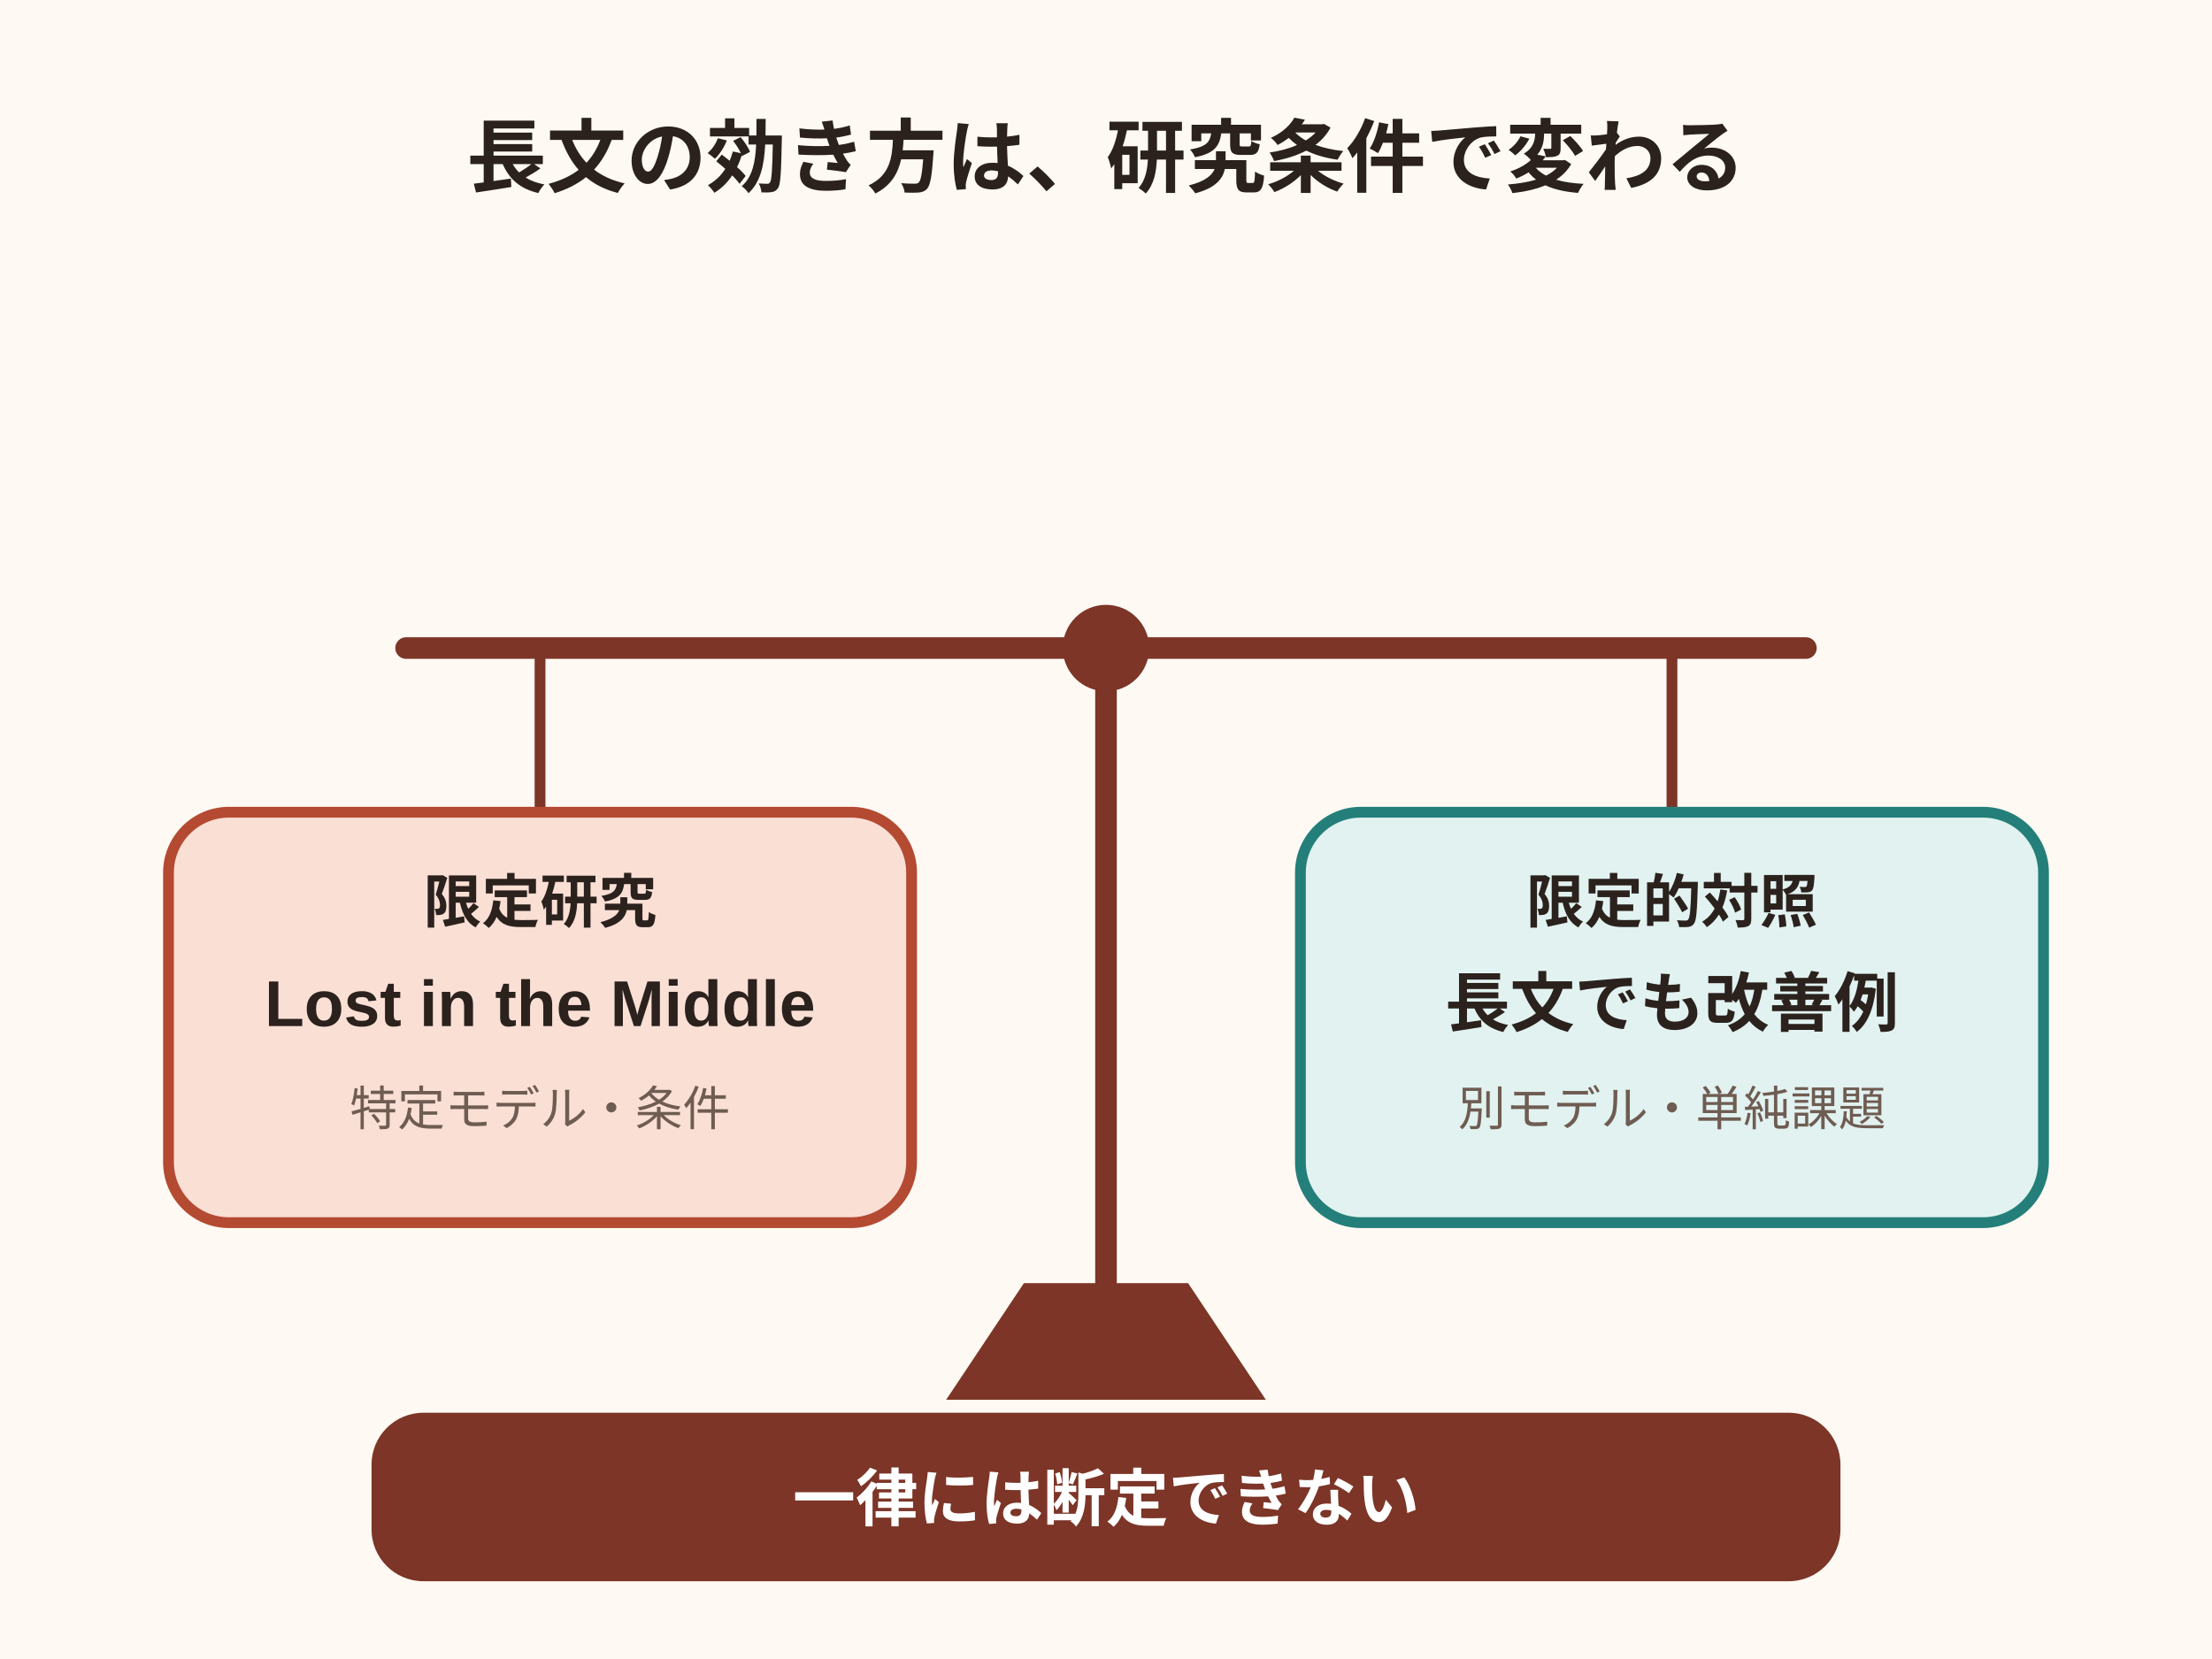
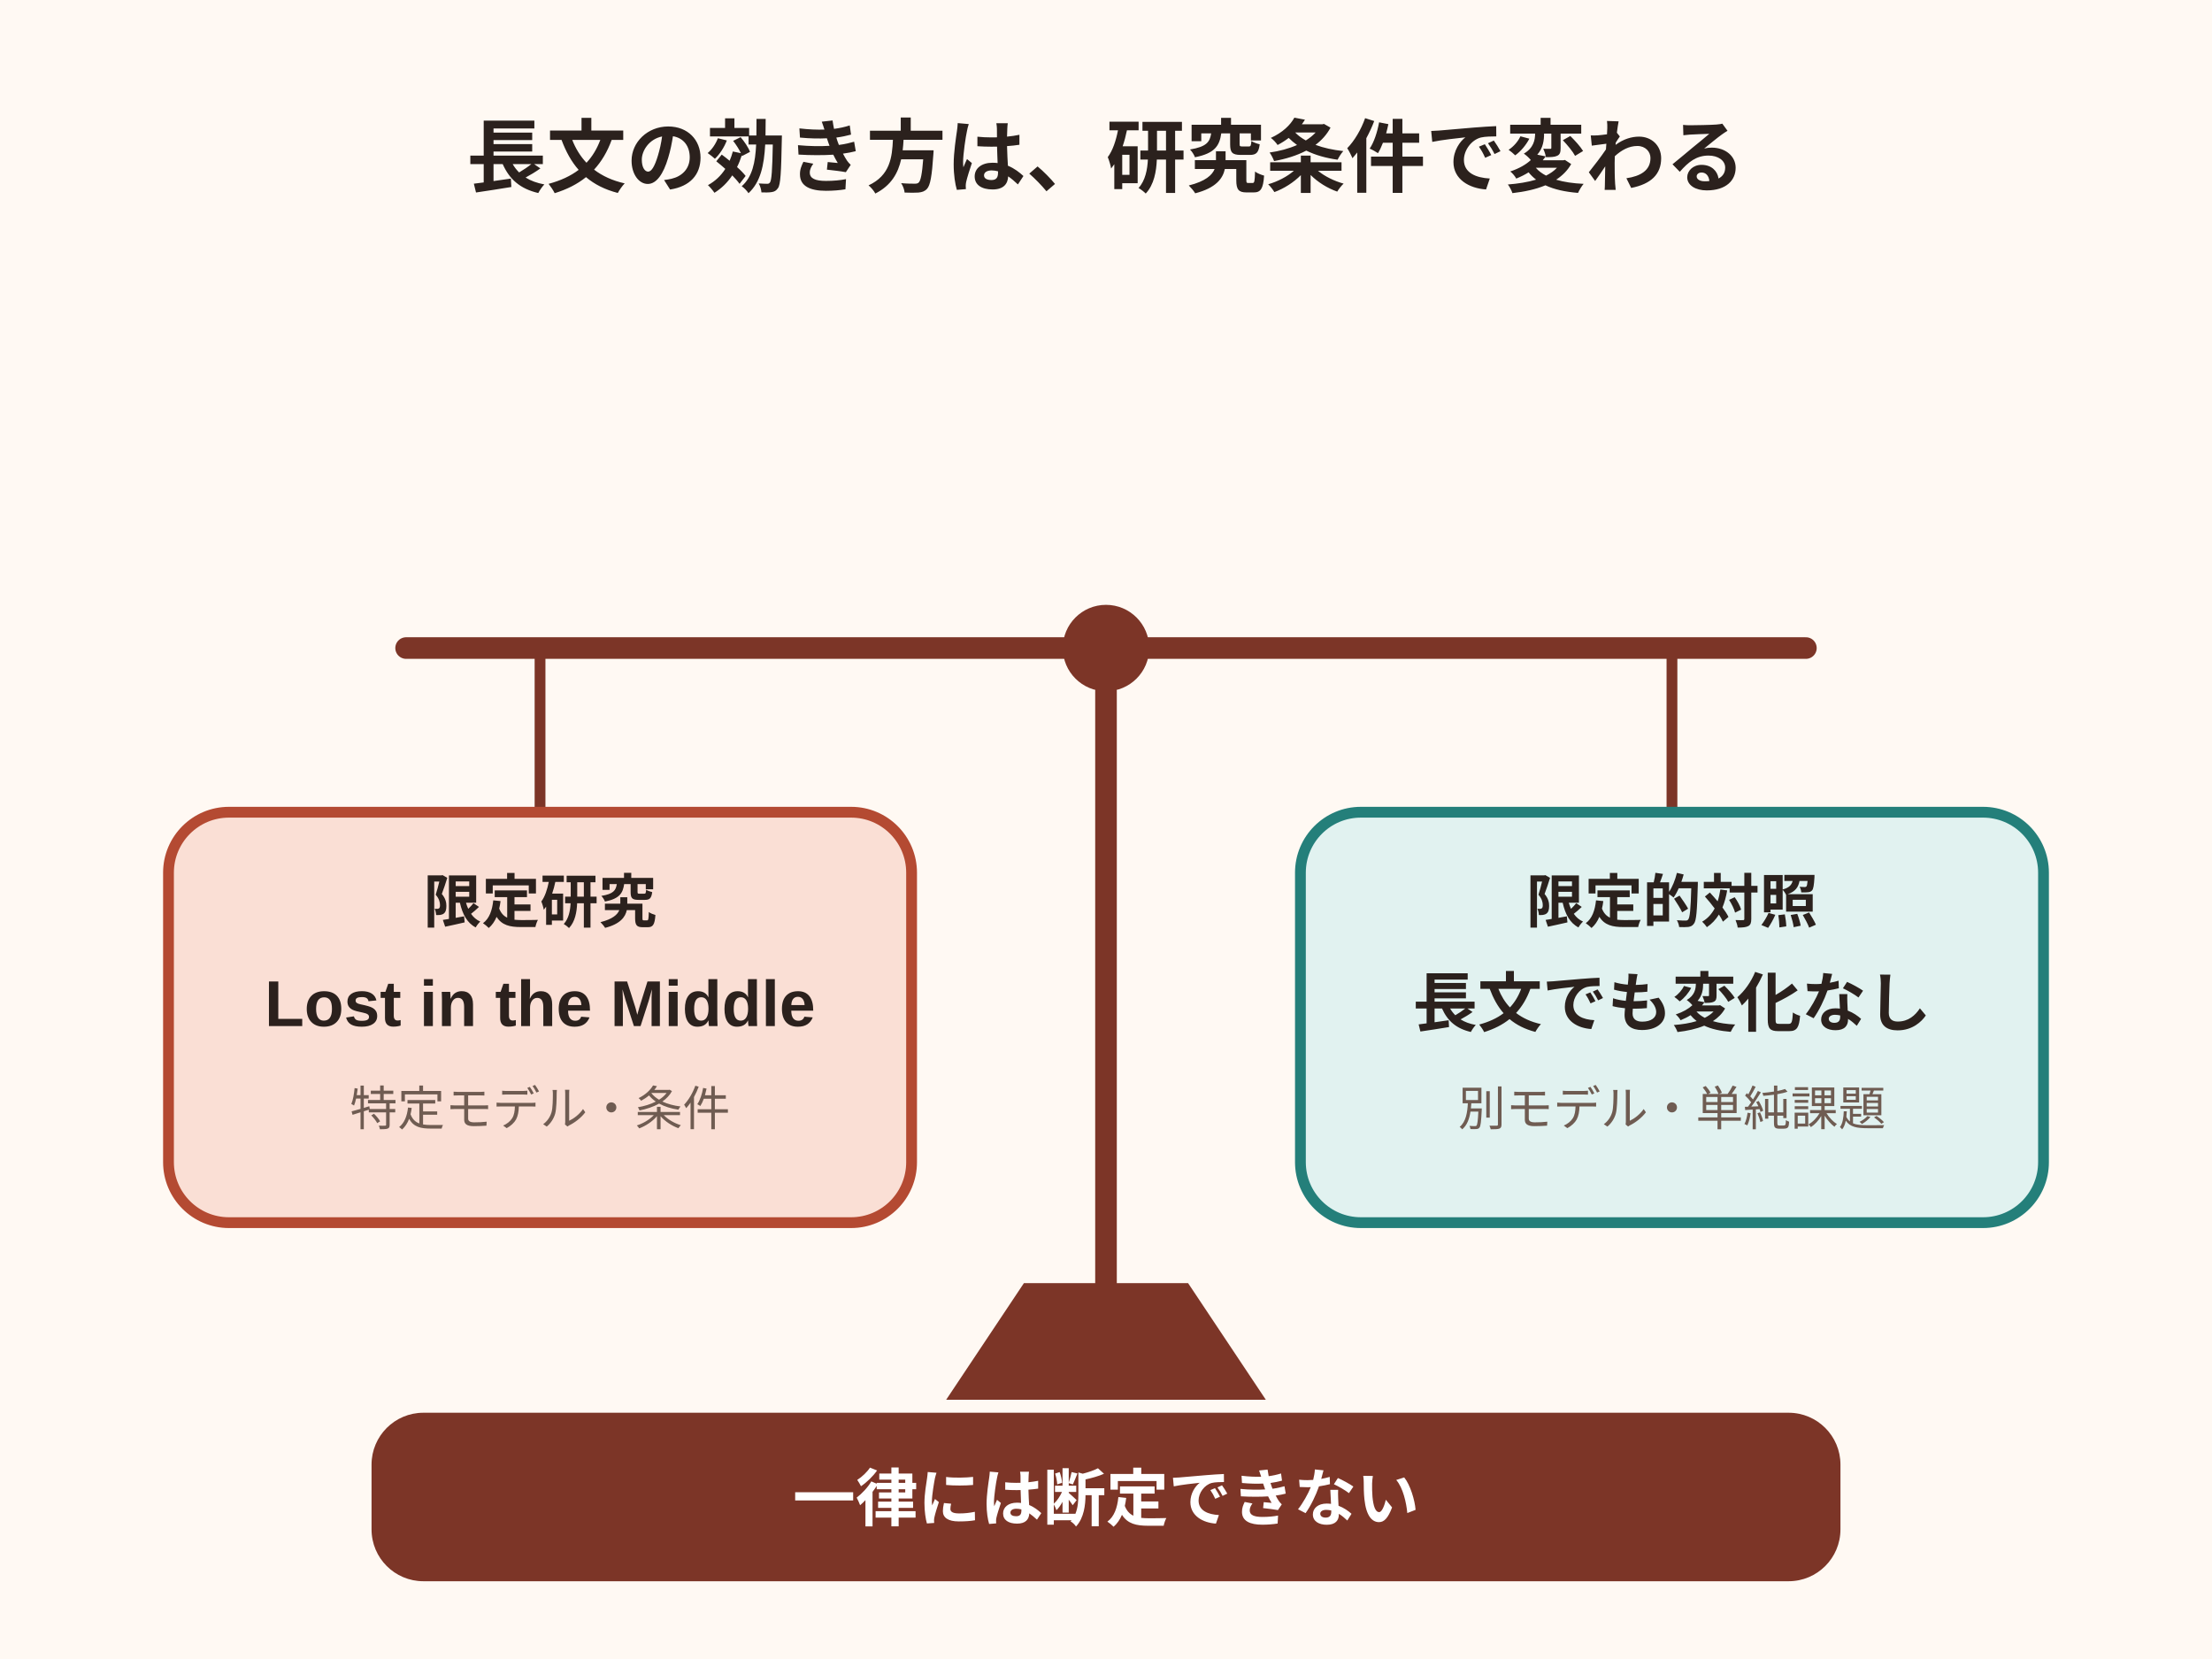
<svg xmlns="http://www.w3.org/2000/svg" width="1024" height="768" viewBox="0 0 1024 768">
  <defs>
    <style>
      text{font-family:'Hiragino Sans',Arial,sans-serif;fill:#2B211D}
      .h{font-weight:700}.m{fill:#6F5C52}.w{fill:#FFFFFF}
    </style>
  </defs>
  <rect width="1024" height="768" fill="#FFF9F3" />
  <text x="512" y="86" text-anchor="middle" class="h" font-size="37">長文の効き方は、研究条件で変わる</text>
  <line x1="188" y1="300" x2="836" y2="300" stroke="#7C3527" stroke-width="10" stroke-linecap="round" />
  <circle cx="512" cy="300" r="20" fill="#7C3527" />
  <path d="M512 320V594" stroke="#7C3527" stroke-width="10" stroke-linecap="round" />
  <path d="M438 648H586L550 594H474Z" fill="#7C3527" />
  <path d="M250 300V376M774 300V376" stroke="#7C3527" stroke-width="5" />
  <rect x="78" y="376" width="344" height="190" rx="28" fill="#FADFD5" stroke="#B44A32" stroke-width="5" />
  <text x="250" y="427" text-anchor="middle" class="h" font-size="27" fill="#B44A32">限定研究</text>
  <text x="250" y="475" text-anchor="middle" class="h" font-size="30">Lost in the Middle</text>
  <text x="250" y="521" text-anchor="middle" class="m" font-size="22">特定モデル・条件</text>
  <rect x="602" y="376" width="344" height="190" rx="28" fill="#E1F2F0" stroke="#247F7A" stroke-width="5" />
  <text x="774" y="427" text-anchor="middle" class="h" font-size="27" fill="#247F7A">限定的対照</text>
-   <text x="774" y="475" text-anchor="middle" class="h" font-size="30">長文でも改善例</text>
+   <text x="774" y="475" text-anchor="middle" class="h" font-size="30">長文でも変化なし</text>
  <text x="774" y="521" text-anchor="middle" class="m" font-size="22">別モデル・単純課題</text>
  <rect x="172" y="654" width="680" height="78" rx="24" fill="#7C3527" />
  <text x="512" y="704" text-anchor="middle" class="h w" font-size="29" fill="#FFFFFF">一律には断定できない</text>
</svg>
